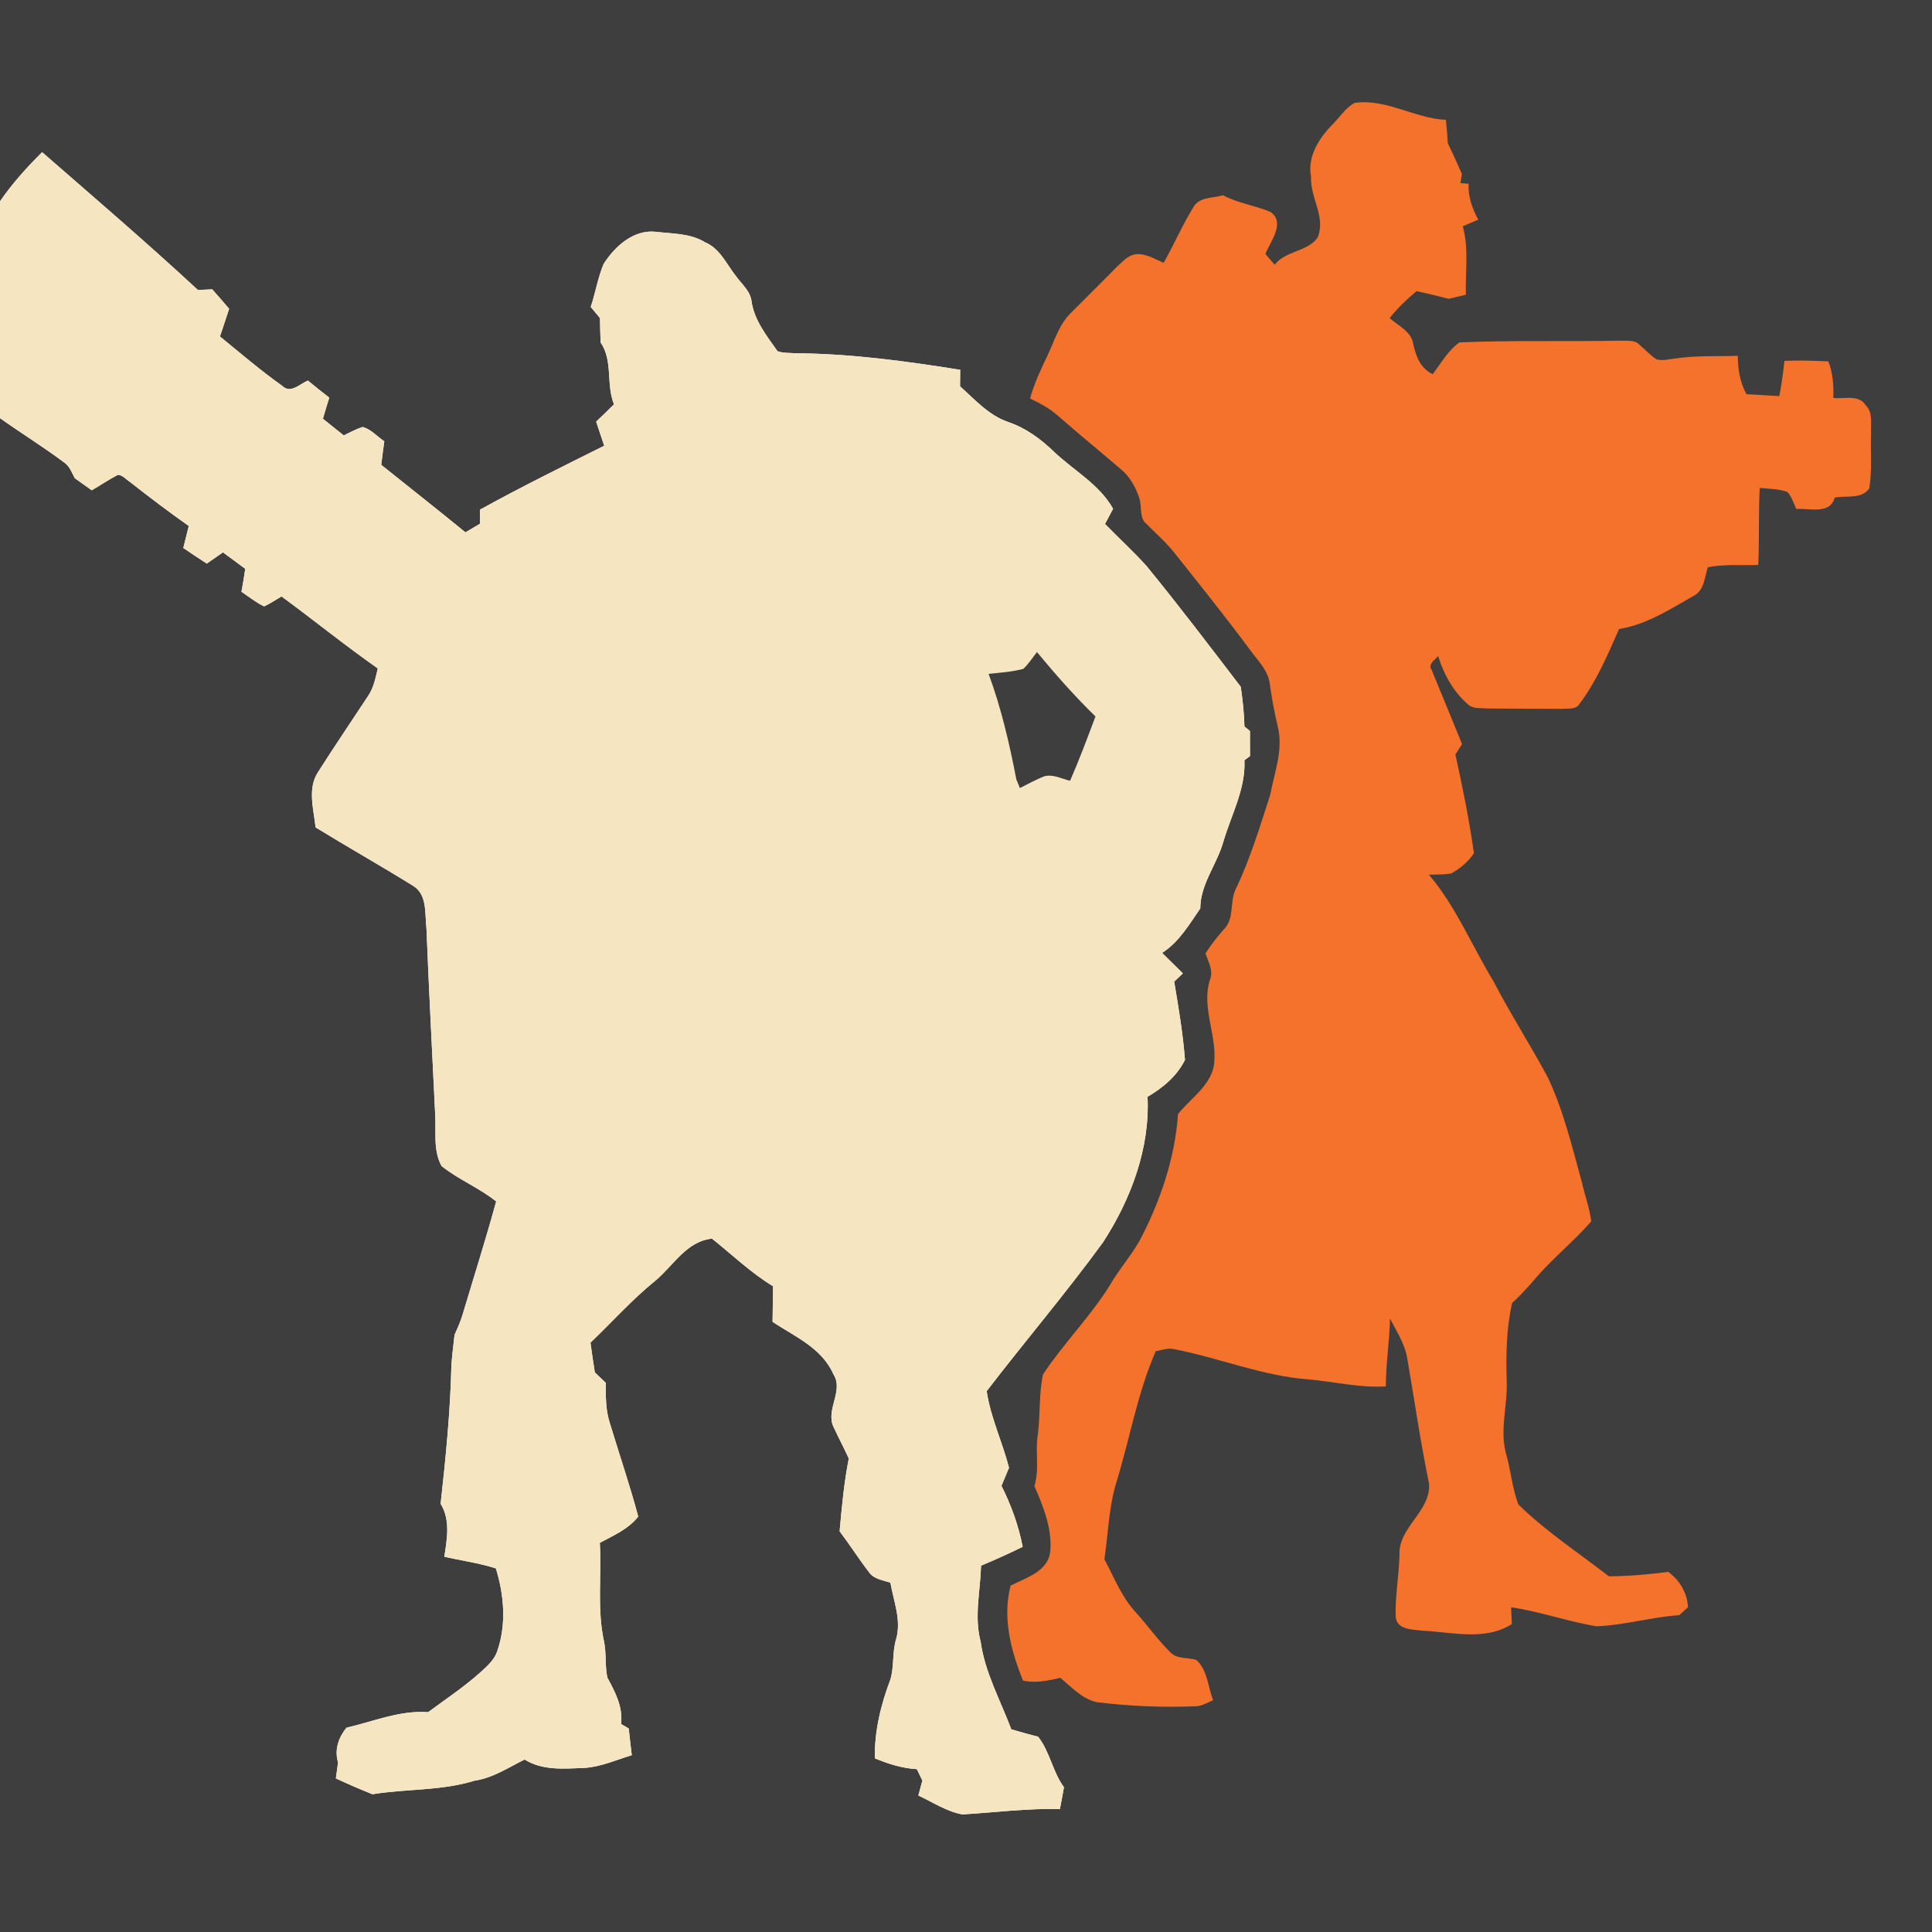
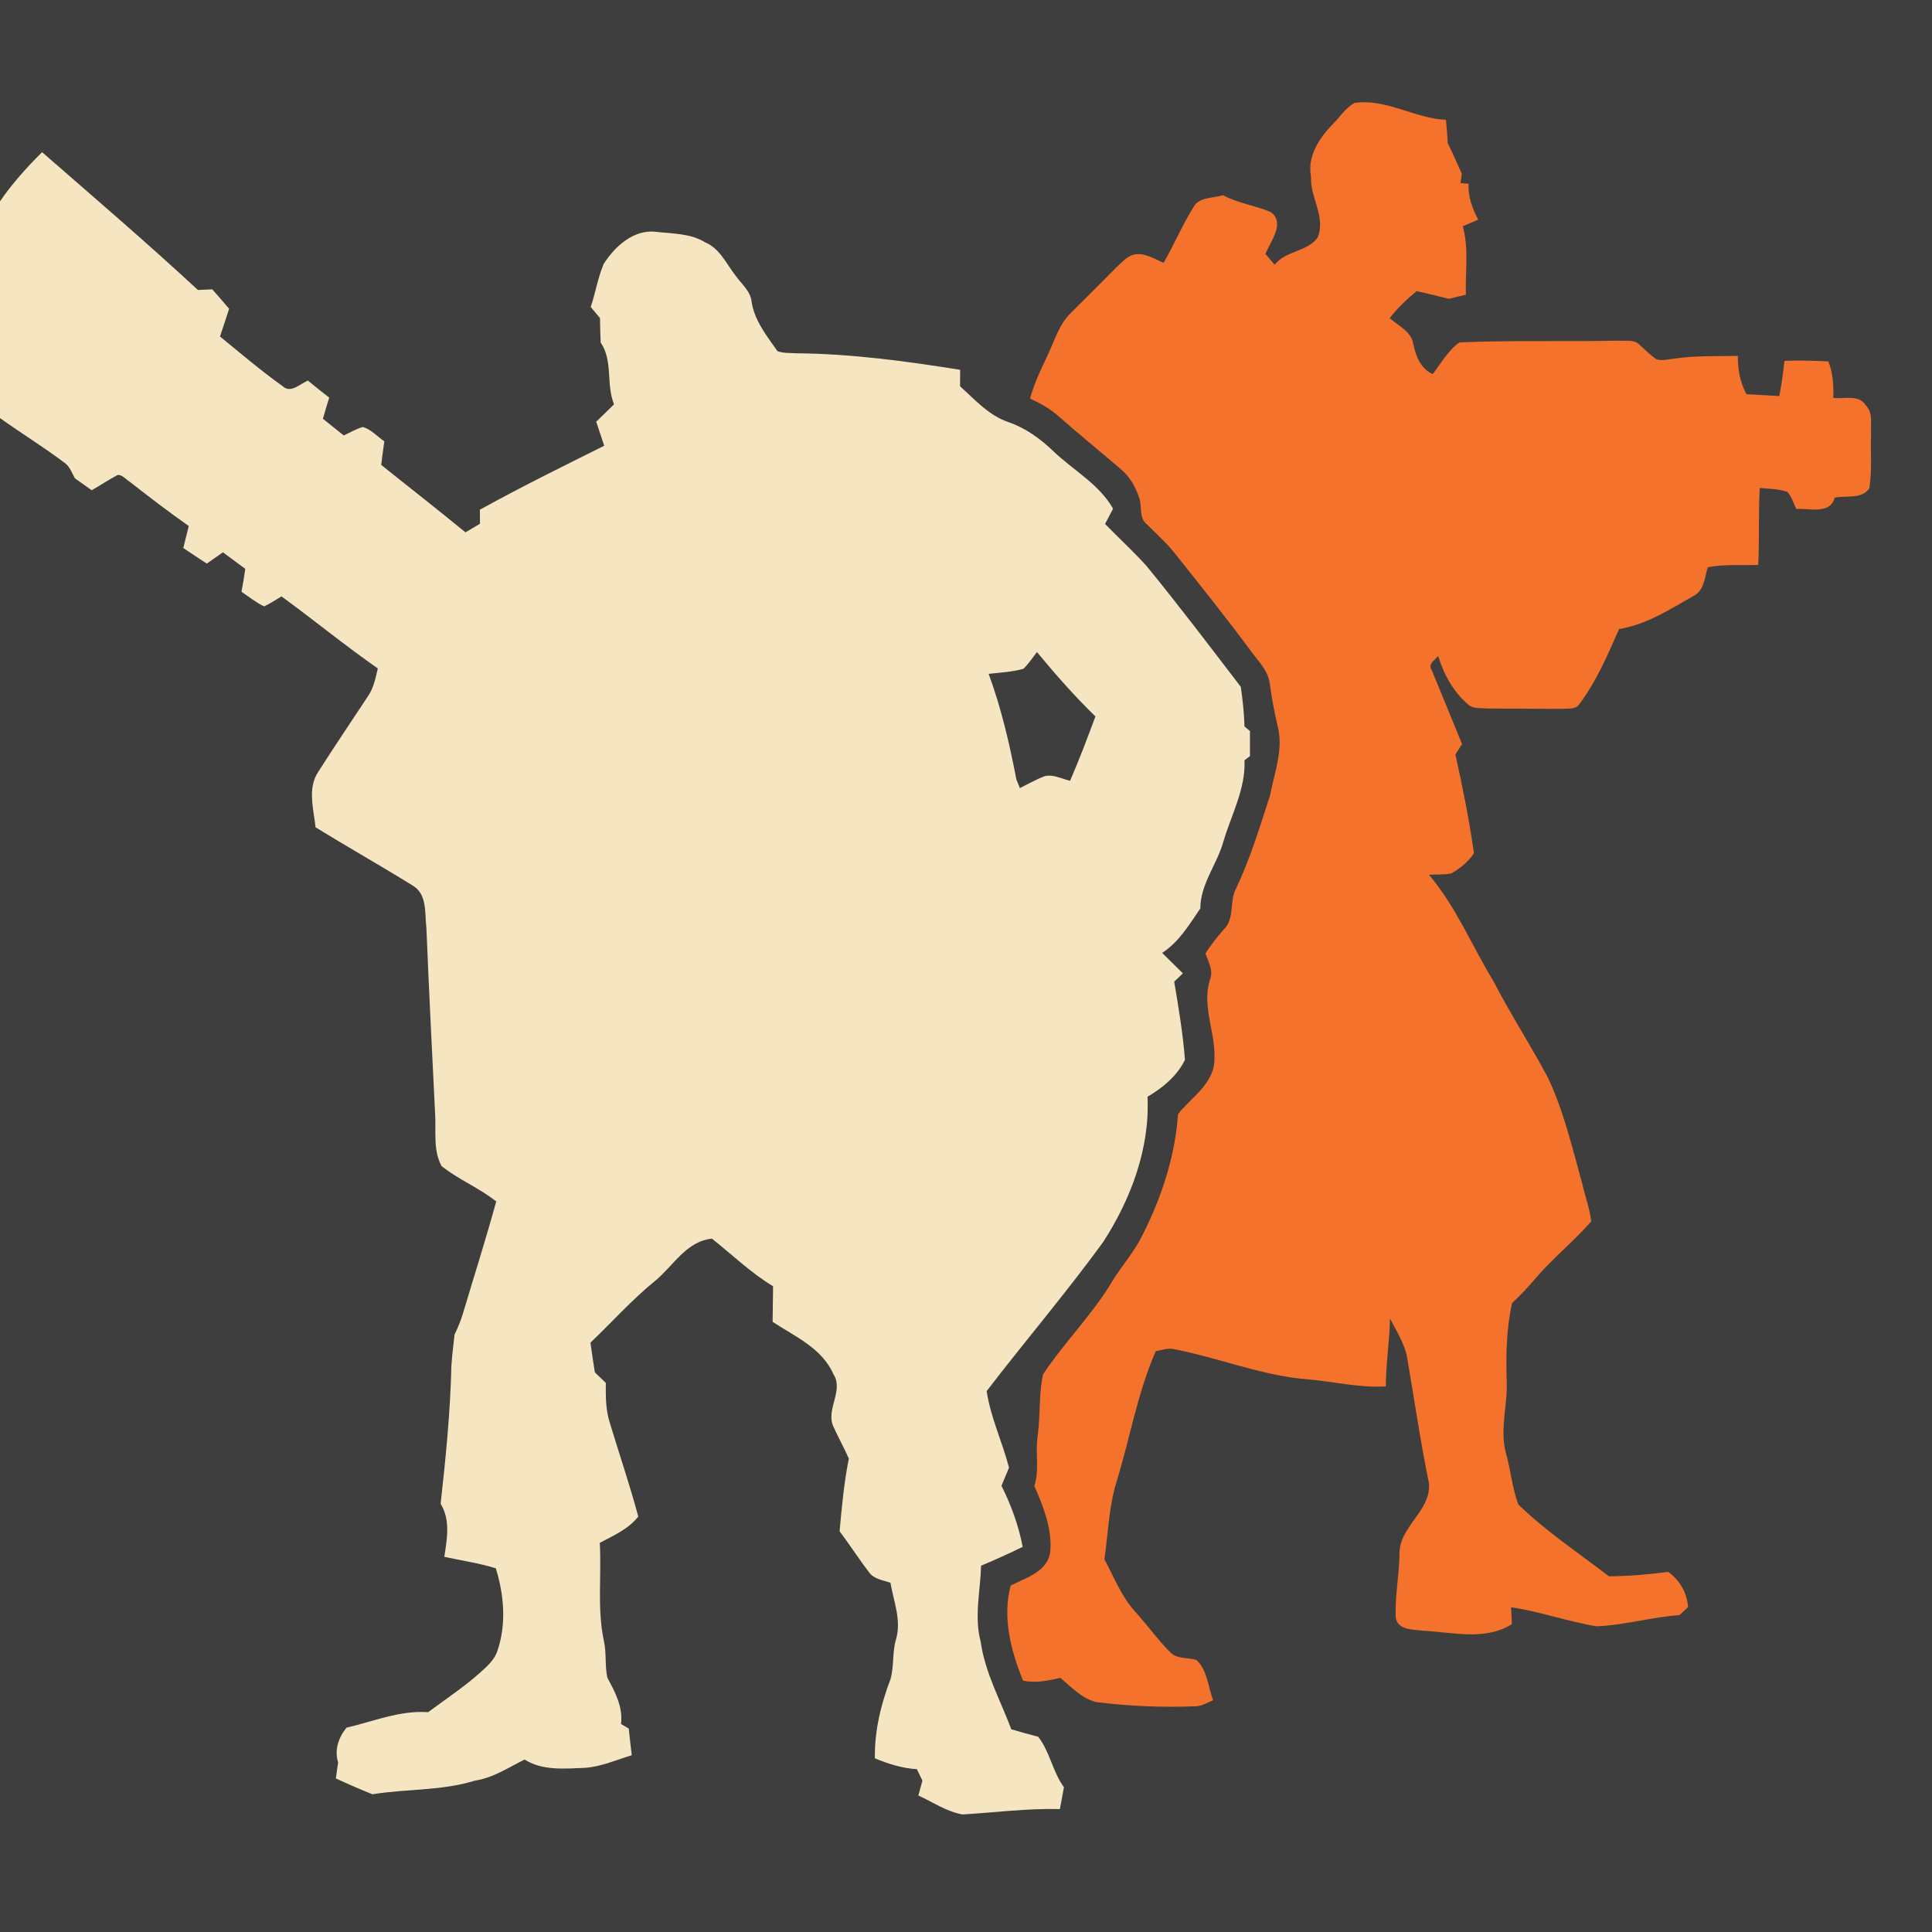
- <svg xmlns="http://www.w3.org/2000/svg" width="512pt" height="512pt" viewBox="0 0 512 512" version="1.1">
-   <path fill="#3e3e3e" opacity="1.00" d=" M 0.00 0.00 L 512.00 0.00 L 512.00 512.00 L 0.00 512.00 L 0.00 110.81 C 5.66 114.85 11.61 118.49 17.16 122.68 C 18.53 123.65 19.04 125.34 19.84 126.74 C 21.33 127.81 22.82 128.86 24.31 129.93 C 26.63 128.60 28.85 127.08 31.22 125.84 C 32.52 125.85 33.38 127.07 34.42 127.70 C 39.53 131.72 44.71 135.65 50.03 139.39 C 49.54 141.33 49.05 143.28 48.58 145.22 C 50.64 146.61 52.70 148.01 54.80 149.36 C 56.23 148.37 57.66 147.38 59.08 146.38 C 61.06 147.81 63.01 149.29 64.99 150.74 C 64.71 152.77 64.37 154.80 63.99 156.82 C 65.96 158.16 67.84 159.67 70.00 160.70 C 71.61 159.95 73.08 158.95 74.60 158.06 C 83.17 164.33 91.41 171.05 100.12 177.14 C 99.51 179.68 99.02 182.33 97.49 184.53 C 93.11 191.19 88.62 197.79 84.34 204.52 C 81.39 208.94 83.13 214.40 83.63 219.26 C 92.16 224.51 100.90 229.43 109.41 234.71 C 113.30 237.03 112.55 242.10 113.01 245.93 C 113.67 262.28 114.51 278.62 115.31 294.96 C 115.64 299.62 114.68 304.78 117.02 309.02 C 121.51 312.61 126.98 314.78 131.49 318.39 C 128.77 328.33 125.65 338.15 122.70 348.03 C 122.13 349.99 121.33 351.87 120.46 353.72 C 120.16 356.46 119.79 359.20 119.62 361.95 C 119.33 374.18 118.12 386.37 116.77 398.52 C 119.43 402.85 118.45 407.86 117.75 412.57 C 122.30 413.57 126.95 414.23 131.41 415.63 C 133.60 422.71 134.25 430.56 131.74 437.67 C 131.25 439.07 130.34 440.27 129.29 441.32 C 124.52 446.07 118.84 449.74 113.46 453.74 C 105.96 453.20 98.98 456.21 91.82 457.86 C 89.69 460.51 88.58 463.71 89.59 467.07 C 89.39 468.48 89.20 469.89 89.01 471.30 C 92.20 472.78 95.43 474.19 98.70 475.49 C 107.71 474.02 117.01 474.62 125.80 471.89 C 130.66 471.17 134.73 468.41 139.03 466.29 C 143.84 469.30 149.57 468.71 154.99 468.51 C 159.32 468.20 163.32 466.39 167.43 465.14 C 167.13 462.78 166.88 460.42 166.62 458.07 C 165.94 457.66 165.26 457.26 164.58 456.87 C 165.13 452.34 163.03 448.41 160.96 444.59 C 160.28 441.45 160.74 438.18 160.07 435.03 C 158.19 426.43 159.45 417.59 158.96 408.87 C 162.59 406.92 166.53 405.24 169.14 401.90 C 166.90 393.53 164.09 385.34 161.59 377.06 C 160.48 373.63 160.52 370.02 160.55 366.47 C 159.58 365.54 158.61 364.62 157.64 363.71 C 157.23 361.08 156.82 358.46 156.48 355.82 C 162.18 350.39 167.41 344.48 173.54 339.51 C 178.41 335.52 181.81 328.98 188.68 328.25 C 194.03 332.51 198.98 337.31 204.87 340.87 C 204.82 344.02 204.79 347.16 204.74 350.31 C 210.64 354.20 217.84 357.27 220.84 364.15 C 223.70 368.54 218.74 373.56 220.88 378.11 C 222.17 380.94 223.66 383.69 224.94 386.53 C 223.67 392.89 223.09 399.36 222.51 405.81 C 225.20 409.36 227.59 413.14 230.31 416.66 C 231.59 418.52 234.01 418.74 235.97 419.44 C 236.82 424.38 238.95 429.43 237.46 434.46 C 236.43 437.91 236.98 441.60 235.98 445.05 C 233.43 451.71 231.72 458.81 231.84 465.98 C 235.41 467.45 239.11 468.62 242.98 468.85 C 243.46 469.85 243.95 470.86 244.44 471.87 C 244.08 473.18 243.72 474.50 243.37 475.83 C 247.20 477.60 250.84 480.07 255.04 480.84 C 263.65 480.33 272.25 479.19 280.88 479.42 C 281.27 477.50 281.62 475.56 281.96 473.63 C 278.95 469.55 278.27 464.28 275.12 460.26 C 272.72 459.66 270.36 458.97 268.00 458.28 C 265.12 450.58 261.02 443.26 259.87 435.01 C 258.12 428.38 259.81 421.61 259.99 414.92 C 263.72 413.36 267.40 411.70 271.02 409.92 C 269.93 404.28 267.97 398.88 265.40 393.76 C 266.05 392.15 266.72 390.55 267.40 388.96 C 265.64 382.12 262.52 375.67 261.48 368.66 C 271.66 355.40 282.52 342.67 292.36 329.15 C 299.70 317.81 304.77 304.34 304.11 290.66 C 308.14 288.30 311.95 285.14 314.03 280.87 C 313.50 273.92 312.33 267.01 311.17 260.14 C 311.93 259.41 312.70 258.68 313.47 257.96 C 311.63 256.15 309.80 254.34 307.97 252.53 C 312.45 249.66 315.15 245.01 318.09 240.74 C 318.09 234.34 322.48 229.12 324.18 223.14 C 326.26 215.99 330.14 209.11 329.79 201.47 C 330.16 201.20 330.89 200.65 331.26 200.37 C 331.24 198.16 331.24 195.94 331.25 193.73 C 330.88 193.43 330.15 192.83 329.79 192.53 C 329.71 189.01 329.31 185.51 328.82 182.02 C 320.60 171.27 312.42 160.48 303.85 150.01 C 300.35 146.13 296.48 142.60 292.84 138.86 C 293.54 137.51 294.26 136.17 294.98 134.83 C 291.34 128.34 284.52 124.68 279.26 119.67 C 275.78 116.30 271.82 113.42 267.19 111.84 C 262.01 110.07 258.37 105.91 254.42 102.37 C 254.43 100.91 254.44 99.46 254.46 98.00 C 240.07 95.71 225.56 93.73 210.96 93.62 C 209.32 93.51 207.62 93.62 206.05 93.07 C 203.22 89.04 199.92 84.96 199.18 79.93 C 198.87 77.06 196.46 75.22 194.91 73.00 C 192.47 69.88 190.75 65.84 186.87 64.22 C 182.94 61.79 178.22 61.96 173.81 61.43 C 167.89 60.77 162.93 65.31 159.97 69.94 C 158.43 73.60 157.81 77.58 156.55 81.34 C 157.36 82.32 158.18 83.31 159.00 84.29 C 159.04 86.44 159.08 88.59 159.17 90.75 C 162.51 95.64 160.55 101.84 162.72 107.15 C 161.18 108.71 159.57 110.21 157.99 111.74 C 158.71 113.86 159.40 116.00 160.12 118.13 C 149.07 123.64 137.99 129.10 127.18 135.08 C 127.19 136.32 127.19 137.56 127.20 138.80 C 125.91 139.56 124.62 140.32 123.34 141.08 C 115.97 135.03 108.46 129.16 101.03 123.19 C 101.28 121.11 101.55 119.02 101.84 116.95 C 99.95 115.69 98.37 113.79 96.15 113.15 C 94.38 113.69 92.75 114.59 91.09 115.39 C 89.25 113.91 87.41 112.45 85.58 110.97 C 86.11 109.09 86.68 107.23 87.26 105.38 C 85.34 103.90 83.44 102.40 81.59 100.85 C 79.48 101.73 77.01 104.42 74.82 102.28 C 69.09 98.20 63.74 93.62 58.29 89.17 C 59.12 86.73 59.91 84.28 60.72 81.83 C 59.25 80.09 57.76 78.38 56.25 76.68 C 54.98 76.74 53.72 76.79 52.45 76.85 C 38.97 64.36 25.01 52.40 11.16 40.33 C 7.10 44.36 3.25 48.63 0.00 53.35 L 0.00 0.00 Z" />
-   <path fill="#f4722b" opacity="1.00" d=" M 353.06 33.05 C 355.02 31.13 356.53 28.62 358.97 27.27 C 367.41 26.08 374.86 31.38 383.18 31.76 C 383.40 33.80 383.56 35.85 383.67 37.90 C 384.96 40.61 386.22 43.33 387.41 46.09 C 387.28 46.89 387.16 47.70 387.04 48.51 C 387.58 48.56 388.66 48.65 389.20 48.70 C 388.99 52.10 390.19 55.27 391.75 58.22 C 390.38 58.81 389.01 59.39 387.65 59.96 C 389.31 65.89 388.28 72.05 388.47 78.10 C 386.94 78.46 385.44 78.82 383.92 79.19 C 381.10 78.45 378.26 77.79 375.42 77.15 C 372.82 79.30 370.36 81.64 368.28 84.31 C 370.54 86.34 373.95 87.77 374.51 91.08 C 375.20 94.35 376.43 97.66 379.68 99.15 C 381.91 96.26 383.73 92.89 386.76 90.74 C 400.83 90.14 414.95 90.57 429.05 90.28 C 430.89 90.43 433.18 89.87 434.57 91.44 C 436.04 92.71 437.36 94.16 439.00 95.23 C 440.60 95.71 442.28 95.15 443.91 95.01 C 449.41 94.18 455.00 94.47 460.54 94.30 C 460.54 97.82 461.10 101.35 462.84 104.46 C 465.74 104.62 468.64 104.79 471.54 104.97 C 472.13 101.88 472.56 98.76 472.90 95.64 C 476.78 95.45 480.66 95.60 484.54 95.77 C 485.75 98.86 485.95 102.17 485.85 105.45 C 488.70 105.81 492.62 104.44 494.45 107.41 C 496.46 109.40 495.67 112.45 495.86 114.98 C 495.65 119.78 496.17 124.65 495.39 129.41 C 493.42 132.37 489.23 131.27 486.22 131.87 C 484.94 136.50 479.57 134.59 476.05 134.90 C 475.31 133.38 474.83 131.65 473.69 130.38 C 471.34 129.50 468.78 129.58 466.34 129.31 C 465.99 136.11 466.27 142.92 465.95 149.72 C 461.49 149.84 456.99 149.49 452.58 150.32 C 451.76 152.98 451.65 156.45 448.86 157.90 C 442.57 161.45 436.34 165.55 429.07 166.70 C 426.04 173.56 423.09 180.57 418.54 186.60 C 417.56 188.14 415.50 187.67 413.98 187.86 C 407.32 187.82 400.67 187.80 394.02 187.76 C 392.44 187.59 390.62 187.88 389.27 186.88 C 385.26 183.49 382.63 178.81 381.12 173.84 C 380.25 174.98 378.31 175.93 379.42 177.58 C 382.09 184.11 384.81 190.64 387.46 197.19 C 386.87 198.11 386.28 199.02 385.70 199.94 C 387.60 208.61 389.38 217.33 390.61 226.11 C 389.10 228.37 386.93 230.22 384.54 231.49 C 382.60 231.81 380.63 231.73 378.68 231.81 C 385.88 240.27 390.05 250.65 395.80 260.06 C 400.29 268.76 405.64 276.99 410.24 285.63 C 414.44 294.57 416.69 304.24 419.32 313.71 C 420.05 317.05 421.31 320.28 421.69 323.68 C 417.20 328.85 411.81 333.17 407.31 338.33 C 405.23 340.77 403.10 343.16 400.72 345.31 C 399.20 352.09 399.08 359.07 399.29 365.98 C 399.57 372.32 397.43 378.68 399.05 384.97 C 400.37 389.49 400.71 394.27 402.37 398.69 C 409.68 405.84 418.30 411.49 426.37 417.74 C 431.63 417.70 436.89 417.25 442.11 416.56 C 445.18 418.84 447.10 422.08 447.34 425.93 C 446.57 426.62 445.80 427.32 445.04 428.03 C 437.66 428.54 430.49 430.70 423.10 430.99 C 415.47 429.73 408.13 427.07 400.46 425.94 C 400.52 427.43 400.58 428.92 400.65 430.41 C 393.55 434.92 384.78 432.52 376.96 432.15 C 374.34 431.79 370.22 431.99 369.87 428.49 C 369.68 422.96 370.78 417.47 370.88 411.94 C 370.63 404.64 379.23 400.53 378.71 393.17 C 376.44 382.21 374.86 371.13 372.96 360.11 C 372.35 356.21 370.11 352.87 368.37 349.43 C 368.23 355.44 367.28 361.39 367.26 367.41 C 360.43 367.84 353.64 366.16 346.85 365.57 C 334.50 364.64 322.94 359.80 310.86 357.48 C 309.30 357.24 307.78 357.81 306.28 358.10 C 301.41 369.21 299.43 381.24 295.87 392.78 C 293.82 399.41 293.69 406.39 292.68 413.22 C 295.22 417.95 297.18 423.12 300.86 427.14 C 304.06 430.64 306.80 434.56 310.17 437.90 C 311.98 439.76 314.78 439.18 317.06 439.91 C 320.06 442.69 320.11 446.99 321.48 450.59 C 320.03 451.17 318.65 452.08 317.06 452.17 C 308.21 452.54 299.35 452.17 290.56 451.08 C 286.71 450.17 283.94 447.08 281.00 444.65 C 277.76 445.39 274.41 446.12 271.11 445.37 C 267.90 437.48 265.60 428.65 267.83 420.20 C 271.97 418.08 277.86 416.46 278.35 410.94 C 278.81 405.00 276.47 399.18 274.12 393.82 C 275.55 389.33 274.25 384.62 275.05 380.04 C 275.72 374.79 275.29 369.40 276.41 364.23 C 281.79 356.11 288.74 349.14 293.94 340.90 C 296.34 336.69 299.58 333.04 301.98 328.84 C 307.47 318.43 311.36 307.03 312.19 295.24 C 315.41 291.16 320.36 288.12 321.63 282.76 C 322.97 274.97 318.12 267.14 320.72 259.45 C 321.56 257.12 320.19 254.83 319.45 252.68 C 320.88 250.42 322.56 248.33 324.31 246.31 C 327.30 243.41 325.73 238.83 327.60 235.39 C 331.36 227.45 333.91 219.02 336.60 210.69 C 337.71 204.85 340.05 198.94 338.71 192.94 C 337.75 189.00 337.03 185.01 336.47 180.99 C 335.99 177.60 333.38 175.14 331.47 172.49 C 324.96 163.70 318.12 155.16 311.31 146.61 C 309.12 143.82 306.44 141.50 303.97 138.98 C 301.79 137.34 302.70 134.37 301.94 132.08 C 301.06 129.31 299.60 126.62 297.41 124.66 C 291.80 119.86 286.08 115.19 280.53 110.32 C 278.30 108.32 275.67 106.87 272.97 105.61 C 274.05 101.72 275.75 98.06 277.49 94.44 C 279.40 90.48 280.60 86.00 283.86 82.86 C 287.84 78.85 291.88 74.89 295.84 70.85 C 297.23 69.60 298.53 68.02 300.40 67.49 C 303.27 66.83 305.86 68.61 308.38 69.65 C 311.14 64.80 313.33 59.63 316.28 54.89 C 317.80 52.10 321.48 52.57 324.11 51.74 C 328.08 53.86 332.61 54.45 336.73 56.18 C 340.73 59.06 336.67 63.96 335.35 67.30 C 336.16 68.25 336.98 69.21 337.80 70.16 C 340.72 66.39 346.38 66.79 349.16 62.99 C 351.47 57.55 347.15 52.38 347.44 46.87 C 346.40 41.56 349.51 36.68 353.06 33.05 Z" />
-   <path fill="#f5e5c1" opacity="1.00" d=" M 0.00 53.35 C 3.25 48.63 7.10 44.36 11.16 40.33 C 25.01 52.40 38.97 64.36 52.45 76.85 C 53.72 76.79 54.98 76.74 56.25 76.68 C 57.76 78.38 59.25 80.09 60.72 81.83 C 59.91 84.28 59.12 86.73 58.29 89.17 C 63.74 93.62 69.09 98.20 74.82 102.28 C 77.01 104.42 79.48 101.73 81.59 100.85 C 83.44 102.40 85.34 103.90 87.26 105.38 C 86.68 107.23 86.11 109.09 85.58 110.97 C 87.41 112.45 89.25 113.91 91.09 115.39 C 92.75 114.59 94.38 113.69 96.15 113.15 C 98.37 113.79 99.95 115.69 101.84 116.95 C 101.55 119.02 101.28 121.11 101.03 123.19 C 108.46 129.16 115.97 135.03 123.34 141.08 C 124.62 140.32 125.91 139.56 127.20 138.80 C 127.19 137.56 127.19 136.32 127.18 135.08 C 137.99 129.10 149.07 123.64 160.12 118.13 C 159.40 116.00 158.71 113.86 157.99 111.74 C 159.57 110.21 161.18 108.71 162.72 107.15 C 160.55 101.84 162.51 95.64 159.17 90.75 C 159.08 88.59 159.04 86.44 159.00 84.29 C 158.18 83.31 157.36 82.32 156.55 81.34 C 157.81 77.58 158.43 73.60 159.97 69.94 C 162.93 65.31 167.89 60.77 173.81 61.43 C 178.22 61.96 182.94 61.79 186.87 64.22 C 190.75 65.84 192.47 69.88 194.91 73.00 C 196.46 75.22 198.87 77.06 199.18 79.93 C 199.92 84.96 203.22 89.04 206.05 93.07 C 207.62 93.62 209.32 93.51 210.96 93.62 C 225.56 93.73 240.07 95.71 254.46 98.00 C 254.44 99.46 254.43 100.91 254.42 102.37 C 258.37 105.91 262.01 110.07 267.19 111.84 C 271.82 113.42 275.78 116.30 279.26 119.67 C 284.52 124.68 291.34 128.34 294.98 134.83 C 294.26 136.17 293.54 137.51 292.84 138.86 C 296.48 142.60 300.35 146.13 303.85 150.01 C 312.42 160.48 320.60 171.27 328.82 182.02 C 329.31 185.51 329.71 189.01 329.79 192.53 C 330.15 192.83 330.88 193.43 331.25 193.73 C 331.24 195.94 331.24 198.16 331.26 200.37 C 330.89 200.65 330.16 201.20 329.79 201.47 C 330.14 209.11 326.26 215.99 324.18 223.14 C 322.48 229.12 318.09 234.34 318.09 240.74 C 315.15 245.01 312.45 249.66 307.97 252.53 C 309.80 254.34 311.63 256.15 313.47 257.96 C 312.70 258.68 311.93 259.41 311.17 260.14 C 312.33 267.01 313.50 273.92 314.03 280.87 C 311.95 285.14 308.14 288.30 304.11 290.66 C 304.77 304.34 299.70 317.81 292.36 329.15 C 282.52 342.67 271.66 355.40 261.48 368.66 C 262.52 375.67 265.64 382.12 267.40 388.96 C 266.72 390.55 266.05 392.15 265.40 393.76 C 267.97 398.88 269.93 404.28 271.02 409.92 C 267.40 411.70 263.72 413.36 259.99 414.92 C 259.81 421.61 258.12 428.38 259.87 435.01 C 261.02 443.26 265.12 450.58 268.00 458.28 C 270.36 458.97 272.72 459.66 275.12 460.26 C 278.27 464.28 278.95 469.55 281.96 473.63 C 281.62 475.56 281.27 477.50 280.88 479.42 C 272.25 479.19 263.65 480.33 255.04 480.84 C 250.84 480.07 247.20 477.60 243.37 475.83 C 243.72 474.50 244.08 473.18 244.44 471.87 C 243.95 470.86 243.46 469.85 242.98 468.85 C 239.11 468.62 235.41 467.45 231.84 465.98 C 231.72 458.81 233.43 451.71 235.98 445.05 C 236.98 441.60 236.43 437.91 237.46 434.46 C 238.95 429.43 236.82 424.38 235.97 419.44 C 234.01 418.74 231.59 418.52 230.31 416.66 C 227.59 413.14 225.20 409.36 222.51 405.81 C 223.09 399.36 223.67 392.89 224.94 386.53 C 223.66 383.69 222.17 380.94 220.88 378.11 C 218.74 373.56 223.70 368.54 220.84 364.15 C 217.84 357.27 210.64 354.20 204.74 350.31 C 204.79 347.16 204.82 344.02 204.87 340.87 C 198.98 337.31 194.03 332.51 188.68 328.25 C 181.81 328.98 178.41 335.52 173.54 339.51 C 167.41 344.48 162.18 350.39 156.48 355.82 C 156.82 358.46 157.23 361.08 157.64 363.71 C 158.61 364.62 159.58 365.54 160.55 366.47 C 160.52 370.02 160.48 373.63 161.59 377.06 C 164.09 385.34 166.90 393.53 169.14 401.90 C 166.53 405.24 162.59 406.92 158.96 408.87 C 159.45 417.59 158.19 426.43 160.07 435.03 C 160.74 438.18 160.28 441.45 160.96 444.59 C 163.03 448.41 165.13 452.34 164.58 456.87 C 165.26 457.26 165.94 457.66 166.62 458.07 C 166.88 460.42 167.13 462.78 167.43 465.14 C 163.32 466.39 159.32 468.20 154.99 468.51 C 149.57 468.71 143.84 469.30 139.03 466.29 C 134.73 468.41 130.66 471.17 125.80 471.89 C 117.01 474.62 107.71 474.02 98.70 475.49 C 95.43 474.19 92.20 472.78 89.01 471.30 C 89.20 469.89 89.39 468.48 89.59 467.07 C 88.58 463.71 89.69 460.51 91.82 457.86 C 98.98 456.21 105.96 453.20 113.46 453.74 C 118.84 449.74 124.52 446.07 129.29 441.32 C 130.34 440.27 131.25 439.07 131.74 437.67 C 134.25 430.56 133.60 422.71 131.41 415.63 C 126.95 414.23 122.30 413.57 117.75 412.57 C 118.45 407.86 119.43 402.85 116.77 398.52 C 118.12 386.37 119.33 374.18 119.62 361.95 C 119.79 359.20 120.16 356.46 120.46 353.72 C 121.33 351.87 122.13 349.99 122.70 348.03 C 125.65 338.15 128.77 328.33 131.49 318.39 C 126.98 314.78 121.51 312.61 117.02 309.02 C 114.68 304.78 115.64 299.62 115.31 294.96 C 114.51 278.62 113.67 262.28 113.01 245.93 C 112.55 242.10 113.30 237.03 109.41 234.71 C 100.90 229.43 92.16 224.51 83.63 219.26 C 83.13 214.40 81.39 208.94 84.34 204.52 C 88.62 197.79 93.11 191.19 97.49 184.53 C 99.02 182.33 99.51 179.68 100.12 177.14 C 91.41 171.05 83.17 164.33 74.60 158.06 C 73.08 158.95 71.61 159.95 70.00 160.70 C 67.84 159.67 65.96 158.16 63.99 156.82 C 64.37 154.80 64.71 152.77 64.99 150.74 C 63.01 149.29 61.06 147.81 59.08 146.38 C 57.66 147.38 56.23 148.37 54.80 149.36 C 52.70 148.01 50.64 146.61 48.58 145.22 C 49.05 143.28 49.54 141.33 50.03 139.39 C 44.71 135.65 39.53 131.72 34.42 127.70 C 33.38 127.07 32.52 125.85 31.22 125.84 C 28.85 127.08 26.63 128.60 24.31 129.93 C 22.82 128.86 21.33 127.81 19.84 126.74 C 19.04 125.34 18.53 123.65 17.16 122.68 C 11.61 118.49 5.66 114.85 0.00 110.81 L 0.00 53.35 Z" />
-   <path fill="#3e3e3e" opacity="1.00" d=" M 271.20 177.25 C 272.59 175.93 273.64 174.31 274.80 172.80 C 279.70 178.73 284.80 184.50 290.31 189.87 C 288.16 195.59 286.03 201.32 283.58 206.92 C 281.39 206.38 279.19 205.18 276.89 205.68 C 274.60 206.54 272.47 207.76 270.28 208.84 C 270.05 208.27 269.57 207.11 269.34 206.54 C 267.52 197.09 265.33 187.62 261.99 178.58 C 265.07 178.25 268.20 178.07 271.20 177.25 Z" />
+ <svg xmlns="http://www.w3.org/2000/svg" width="1280" height="1280" viewBox="0 0 1024 1024" version="1.1" id="svg2">
+   <defs id="defs14" />
+   <rect style="fill:#3e3e3e;fill-opacity:1" id="rect2993" width="1024" height="1024" x="0" y="0" />
+   <path d="m 706.12,66.1 c 3.92,-3.84 6.94,-8.86 11.82,-11.56 16.88,-2.38 31.78,8.22 48.42,8.98 0.44,4.08 0.76,8.18 0.98,12.28 2.58,5.42 5.1,10.86 7.48,16.38 -0.26,1.6 -0.5,3.22 -0.74,4.84 1.08,0.1 3.24,0.28 4.32,0.38 -0.42,6.8 1.98,13.14 5.1,19.04 -2.74,1.18 -5.48,2.34 -8.2,3.48 3.32,11.86 1.26,24.18 1.64,36.28 -3.06,0.72 -6.06,1.44 -9.1,2.18 -5.64,-1.48 -11.32,-2.8 -17,-4.08 -5.2,4.3 -10.12,8.98 -14.28,14.32 4.52,4.06 11.34,6.92 12.46,13.54 1.38,6.54 3.84,13.16 10.34,16.14 4.46,-5.78 8.1,-12.52 14.16,-16.82 28.14,-1.2 56.38,-0.34 84.58,-0.92 3.68,0.3 8.26,-0.82 11.04,2.32 2.94,2.54 5.58,5.44 8.86,7.58 3.2,0.96 6.56,-0.16 9.82,-0.44 11,-1.66 22.18,-1.08 33.26,-1.42 0,7.04 1.12,14.1 4.6,20.32 5.8,0.32 11.6,0.66 17.4,1.02 1.18,-6.18 2.04,-12.42 2.72,-18.66 7.76,-0.38 15.52,-0.08 23.28,0.26 2.42,6.18 2.82,12.8 2.62,19.36 5.7,0.72 13.54,-2.02 17.2,3.92 4.02,3.98 2.44,10.08 2.82,15.14 -0.42,9.6 0.62,19.34 -0.94,28.86 -3.94,5.92 -12.32,3.72 -18.34,4.92 -2.56,9.26 -13.3,5.44 -20.34,6.06 -1.48,-3.04 -2.44,-6.5 -4.72,-9.04 -4.7,-1.76 -9.82,-1.6 -14.7,-2.14 -0.7,13.6 -0.14,27.22 -0.78,40.82 -8.92,0.24 -17.92,-0.46 -26.74,1.2 -1.64,5.32 -1.86,12.26 -7.44,15.16 -12.58,7.1 -25.04,15.3 -39.58,17.6 -6.06,13.72 -11.96,27.74 -21.06,39.8 -1.96,3.08 -6.08,2.14 -9.12,2.52 -13.32,-0.08 -26.62,-0.12 -39.92,-0.2 -3.16,-0.34 -6.8,0.24 -9.5,-1.76 -8.02,-6.78 -13.28,-16.14 -16.3,-26.08 -1.74,2.28 -5.62,4.18 -3.4,7.48 5.34,13.06 10.78,26.12 16.08,39.22 -1.18,1.84 -2.36,3.66 -3.52,5.5 3.8,17.34 7.36,34.78 9.82,52.34 -3.02,4.52 -7.36,8.22 -12.14,10.76 -3.88,0.64 -7.82,0.48 -11.72,0.64 14.4,16.92 22.74,37.68 34.24,56.5 8.98,17.4 19.68,33.86 28.88,51.14 8.4,17.88 12.9,37.22 18.16,56.16 1.46,6.68 3.98,13.14 4.74,19.94 -8.98,10.34 -19.76,18.98 -28.76,29.3 -4.16,4.88 -8.42,9.66 -13.18,13.96 -3.04,13.56 -3.28,27.52 -2.86,41.34 0.56,12.68 -3.72,25.4 -0.48,37.98 2.64,9.04 3.32,18.6 6.64,27.44 14.62,14.3 31.86,25.6 48,38.1 10.52,-0.08 21.04,-0.98 31.48,-2.36 6.14,4.56 9.98,11.04 10.46,18.74 -1.54,1.38 -3.08,2.78 -4.6,4.2 -14.76,1.02 -29.1,5.34 -43.88,5.92 -15.26,-2.52 -29.94,-7.84 -45.28,-10.1 0.12,2.98 0.24,5.96 0.38,8.94 -14.2,9.02 -31.74,4.22 -47.38,3.48 -5.24,-0.72 -13.48,-0.32 -14.18,-7.32 -0.38,-11.06 1.82,-22.04 2.02,-33.1 -0.5,-14.6 16.7,-22.82 15.66,-37.54 -4.54,-21.92 -7.7,-44.08 -11.5,-66.12 -1.22,-7.8 -5.7,-14.48 -9.18,-21.36 -0.28,12.02 -2.18,23.92 -2.22,35.96 -13.66,0.86 -27.24,-2.5 -40.82,-3.68 -24.7,-1.86 -47.82,-11.54 -71.98,-16.18 -3.12,-0.48 -6.16,0.66 -9.16,1.24 -9.74,22.22 -13.7,46.28 -20.82,69.36 -4.1,13.26 -4.36,27.22 -6.38,40.88 5.08,9.46 9,19.8 16.36,27.84 6.4,7 11.88,14.84 18.62,21.52 3.62,3.72 9.22,2.56 13.78,4.02 6,5.56 6.1,14.16 8.84,21.36 -2.9,1.16 -5.66,2.98 -8.84,3.16 -17.7,0.74 -35.42,0 -53,-2.18 -7.7,-1.82 -13.24,-8 -19.12,-12.86 -6.48,1.48 -13.18,2.94 -19.78,1.44 -6.42,-15.78 -11.02,-33.44 -6.56,-50.34 8.28,-4.24 20.06,-7.48 21.04,-18.52 0.92,-11.88 -3.76,-23.52 -8.46,-34.24 2.86,-8.98 0.26,-18.4 1.86,-27.56 1.34,-10.5 0.48,-21.28 2.72,-31.62 10.76,-16.24 24.66,-30.18 35.06,-46.66 4.8,-8.42 11.28,-15.72 16.08,-24.12 10.98,-20.82 18.76,-43.62 20.42,-67.2 6.44,-8.16 16.34,-14.24 18.88,-24.96 2.68,-15.58 -7.02,-31.24 -1.82,-46.62 1.68,-4.66 -1.06,-9.24 -2.54,-13.54 2.86,-4.52 6.22,-8.7 9.72,-12.74 5.98,-5.8 2.84,-14.96 6.58,-21.84 7.52,-15.88 12.62,-32.74 18,-49.4 2.22,-11.68 6.9,-23.5 4.22,-35.5 -1.92,-7.88 -3.36,-15.86 -4.48,-23.9 -0.96,-6.78 -6.18,-11.7 -10,-17 -13.02,-17.58 -26.7,-34.66 -40.32,-51.76 -4.38,-5.58 -9.74,-10.22 -14.68,-15.26 -4.36,-3.28 -2.54,-9.22 -4.06,-13.8 -1.76,-5.54 -4.68,-10.92 -9.06,-14.84 -11.22,-9.6 -22.66,-18.94 -33.76,-28.68 -4.46,-4 -9.72,-6.9 -15.12,-9.42 2.16,-7.78 5.56,-15.1 9.04,-22.34 3.82,-7.92 6.22,-16.88 12.74,-23.16 7.96,-8.02 16.04,-15.94 23.96,-24.02 2.78,-2.5 5.38,-5.66 9.12,-6.72 5.74,-1.32 10.92,2.24 15.96,4.32 5.52,-9.7 9.9,-20.04 15.8,-29.52 3.04,-5.58 10.4,-4.64 15.66,-6.3 7.94,4.24 17,5.42 25.24,8.88 8,5.76 -0.12,15.56 -2.76,22.24 1.62,1.9 3.26,3.82 4.9,5.72 5.84,-7.54 17.16,-6.74 22.72,-14.34 4.62,-10.88 -4.02,-21.22 -3.44,-32.24 -2.08,-10.62 4.14,-20.38 11.24,-27.64 z" id="path6" style="fill:#f4722b" />
+   <path d="M 22.3,80.65 C 14.18,88.71 6.5,97.26 0,106.7 l 0,114.9 c 11.32,8.08 23.2,15.37 34.3,23.75 2.74,1.94 3.8,5.35 5.4,8.15 2.98,2.14 5.92,4.21 8.9,6.35 4.64,-2.66 9.11,-5.67 13.85,-8.15 2.6,0.02 4.32,2.44 6.4,3.7 10.22,8.04 20.56,15.92 31.2,23.4 -0.98,3.88 -1.96,7.77 -2.9,11.65 4.12,2.78 8.25,5.55 12.45,8.25 2.86,-1.98 5.71,-3.95 8.55,-5.95 3.96,2.86 7.89,5.85 11.85,8.75 -0.56,4.06 -1.24,8.11 -2,12.15 3.94,2.68 7.68,5.69 12,7.75 3.22,-1.5 6.16,-3.52 9.2,-5.3 17.14,12.54 33.63,26.02 51.05,38.2 -1.22,5.08 -2.19,10.35 -5.25,14.75 -8.76,13.32 -17.74,26.54 -26.3,40 -5.9,8.84 -2.45,19.73 -1.45,29.45 17.06,10.5 34.53,20.34 51.55,30.9 7.78,4.64 6.28,14.79 7.2,22.45 1.32,32.7 3,65.37 4.6,98.05 0.66,9.32 -1.23,19.67 3.45,28.15 8.98,7.18 19.93,11.53 28.95,18.75 -5.44,19.88 -11.7,39.49 -17.6,59.25 -1.14,3.92 -2.76,7.7 -4.5,11.4 -0.6,5.48 -1.31,10.95 -1.65,16.45 -0.58,24.46 -3,48.85 -5.7,73.15 5.32,8.66 3.35,18.68 1.95,28.1 9.1,2 18.38,3.3 27.3,6.1 4.38,14.16 5.72,29.88 0.7,44.1 -0.98,2.8 -2.8,5.2 -4.9,7.3 -9.54,9.5 -20.94,16.85 -31.7,24.85 -15,-1.08 -28.93,4.9 -43.25,8.2 -4.26,5.3 -6.47,11.73 -4.45,18.45 -0.4,2.82 -0.82,5.63 -1.2,8.45 6.38,2.96 12.86,5.8 19.4,8.4 18.02,-2.94 36.62,-1.74 54.2,-7.2 9.72,-1.44 17.85,-6.96 26.45,-11.2 9.62,6.02 21.11,4.8 31.95,4.4 8.66,-0.62 16.63,-4.2 24.85,-6.7 -0.6,-4.72 -1.08,-9.45 -1.6,-14.15 -1.36,-0.82 -2.74,-1.62 -4.1,-2.4 1.1,-9.06 -3.11,-16.91 -7.25,-24.55 -1.36,-6.28 -0.41,-12.85 -1.75,-19.15 -3.76,-17.2 -1.27,-34.86 -2.25,-52.3 7.26,-3.9 15.18,-7.27 20.4,-13.95 -4.48,-16.74 -10.1,-33.14 -15.1,-49.7 -2.22,-6.86 -2.16,-14.05 -2.1,-21.15 -1.94,-1.86 -3.86,-3.73 -5.8,-5.55 -0.82,-5.26 -1.67,-10.47 -2.35,-15.75 11.4,-10.86 21.89,-22.71 34.15,-32.65 9.74,-7.98 16.51,-21.04 30.25,-22.5 10.7,8.52 20.62,18.13 32.4,25.25 -0.1,6.3 -0.15,12.55 -0.25,18.85 11.8,7.78 26.2,13.94 32.2,27.7 5.72,8.78 -4.23,18.8 0.05,27.9 2.58,5.66 5.59,11.17 8.15,16.85 -2.54,12.72 -3.74,25.65 -4.9,38.55 5.38,7.1 10.16,14.66 15.6,21.7 2.56,3.72 7.43,4.2 11.35,5.6 1.7,9.88 5.93,19.94 2.95,30 -2.06,6.9 -0.95,14.3 -2.95,21.2 -5.1,13.32 -8.49,27.51 -8.25,41.85 7.14,2.94 14.51,5.29 22.25,5.75 0.96,2 1.97,4.03 2.95,6.05 -0.72,2.62 -1.45,5.24 -2.15,7.9 7.66,3.54 14.95,8.51 23.35,10.05 17.22,-1.02 34.39,-3.31 51.65,-2.85 0.78,-3.84 1.47,-7.74 2.15,-11.6 -6.02,-8.16 -7.35,-18.71 -13.65,-26.75 -4.8,-1.2 -9.53,-2.57 -14.25,-3.95 -5.76,-15.4 -13.95,-30.05 -16.25,-46.55 -3.5,-13.26 -0.11,-26.77 0.25,-40.15 7.46,-3.12 14.81,-6.44 22.05,-10 -2.18,-11.28 -6.11,-22.11 -11.25,-32.35 1.3,-3.22 2.64,-6.42 4,-9.6 -3.52,-13.68 -9.77,-26.58 -11.85,-40.6 20.36,-26.52 42.07,-51.96 61.75,-79 14.68,-22.68 24.82,-49.64 23.5,-77 8.06,-4.72 15.69,-11.01 19.85,-19.55 -1.06,-13.9 -3.38,-27.71 -5.7,-41.45 1.52,-1.46 3.06,-2.96 4.6,-4.4 -3.68,-3.62 -7.34,-7.23 -11,-10.85 8.96,-5.74 14.37,-15.01 20.25,-23.55 0,-12.8 8.75,-23.24 12.15,-35.2 4.16,-14.3 11.95,-28.07 11.25,-43.35 0.74,-0.54 2.16,-1.64 2.9,-2.2 -0.04,-4.42 -0.02,-8.88 0,-13.3 -0.74,-0.6 -2.18,-1.8 -2.9,-2.4 -0.16,-7.04 -0.97,-14.02 -1.95,-21 -16.44,-21.5 -32.81,-43.11 -49.95,-64.05 -7,-7.76 -14.72,-14.82 -22,-22.3 1.4,-2.7 2.81,-5.37 4.25,-8.05 -7.28,-12.98 -20.93,-20.28 -31.45,-30.3 -6.96,-6.74 -14.84,-12.49 -24.1,-15.65 -10.36,-3.54 -17.65,-11.87 -25.55,-18.95 0.02,-2.92 0.01,-5.83 0.05,-8.75 -28.78,-4.58 -57.8,-8.53 -87,-8.75 -3.28,-0.22 -6.66,0 -9.8,-1.1 -5.66,-8.06 -12.27,-16.24 -13.75,-26.3 -0.62,-5.74 -5.45,-9.41 -8.55,-13.85 -4.88,-6.24 -8.29,-14.31 -16.05,-17.55 -7.86,-4.86 -17.33,-4.54 -26.15,-5.6 -11.84,-1.32 -21.73,7.79 -27.65,17.05 -3.08,7.32 -4.33,15.28 -6.85,22.8 1.62,1.96 3.26,3.94 4.9,5.9 0.08,4.3 0.17,8.58 0.35,12.9 6.68,9.78 2.76,22.18 7.1,32.8 -3.08,3.12 -6.29,6.14 -9.45,9.2 1.44,4.24 2.81,8.49 4.25,12.75 -22.1,11.02 -44.28,21.94 -65.9,33.9 0.02,2.48 0.03,4.97 0.05,7.45 -2.58,1.52 -5.14,3.03 -7.7,4.55 -14.74,-12.1 -29.79,-23.81 -44.65,-35.75 0.5,-4.16 1.07,-8.36 1.65,-12.5 -3.78,-2.52 -6.96,-6.32 -11.4,-7.6 -3.54,1.08 -6.78,2.9 -10.1,4.5 -3.68,-2.96 -7.39,-5.89 -11.05,-8.85 1.06,-3.76 2.19,-7.5 3.35,-11.2 -3.84,-2.96 -7.6,-5.95 -11.3,-9.05 -4.22,1.76 -9.17,7.13 -13.55,2.85 -11.46,-8.16 -22.15,-17.3 -33.05,-26.2 1.66,-4.88 3.23,-9.8 4.85,-14.7 -2.94,-3.48 -5.93,-6.9 -8.95,-10.3 -2.54,0.12 -5.06,0.23 -7.6,0.35 C 77.94,128.72 50,104.79 22.3,80.65 z M 549.6,345.6 c 9.8,11.86 19.98,23.41 31,34.15 -4.3,11.44 -8.55,22.9 -13.45,34.1 -4.38,-1.08 -8.75,-3.5 -13.35,-2.5 -4.58,1.72 -8.87,4.19 -13.25,6.35 -0.46,-1.14 -1.39,-3.46 -1.85,-4.6 -3.64,-18.9 -8.02,-37.87 -14.7,-55.95 6.16,-0.66 12.4,-1.01 18.4,-2.65 2.78,-2.64 4.88,-5.88 7.2,-8.9 z" id="path8" style="fill:#f5e5c1" />
</svg>
